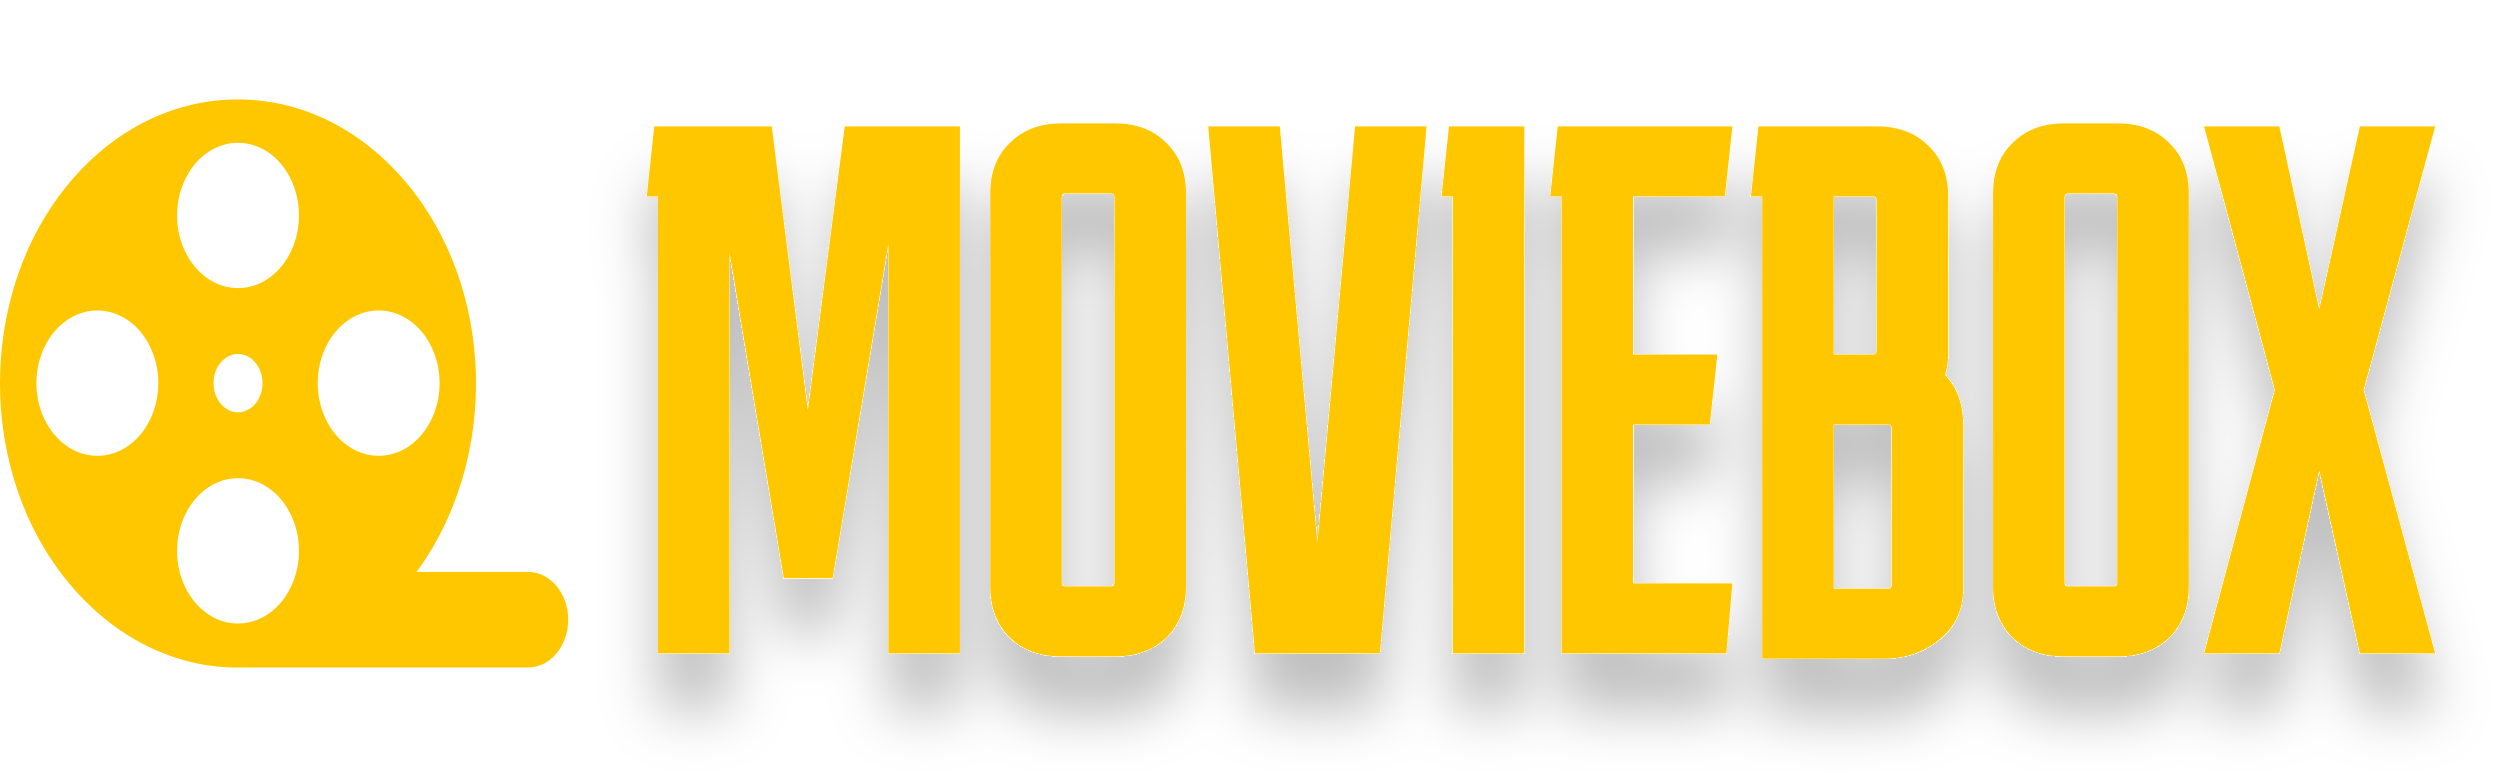
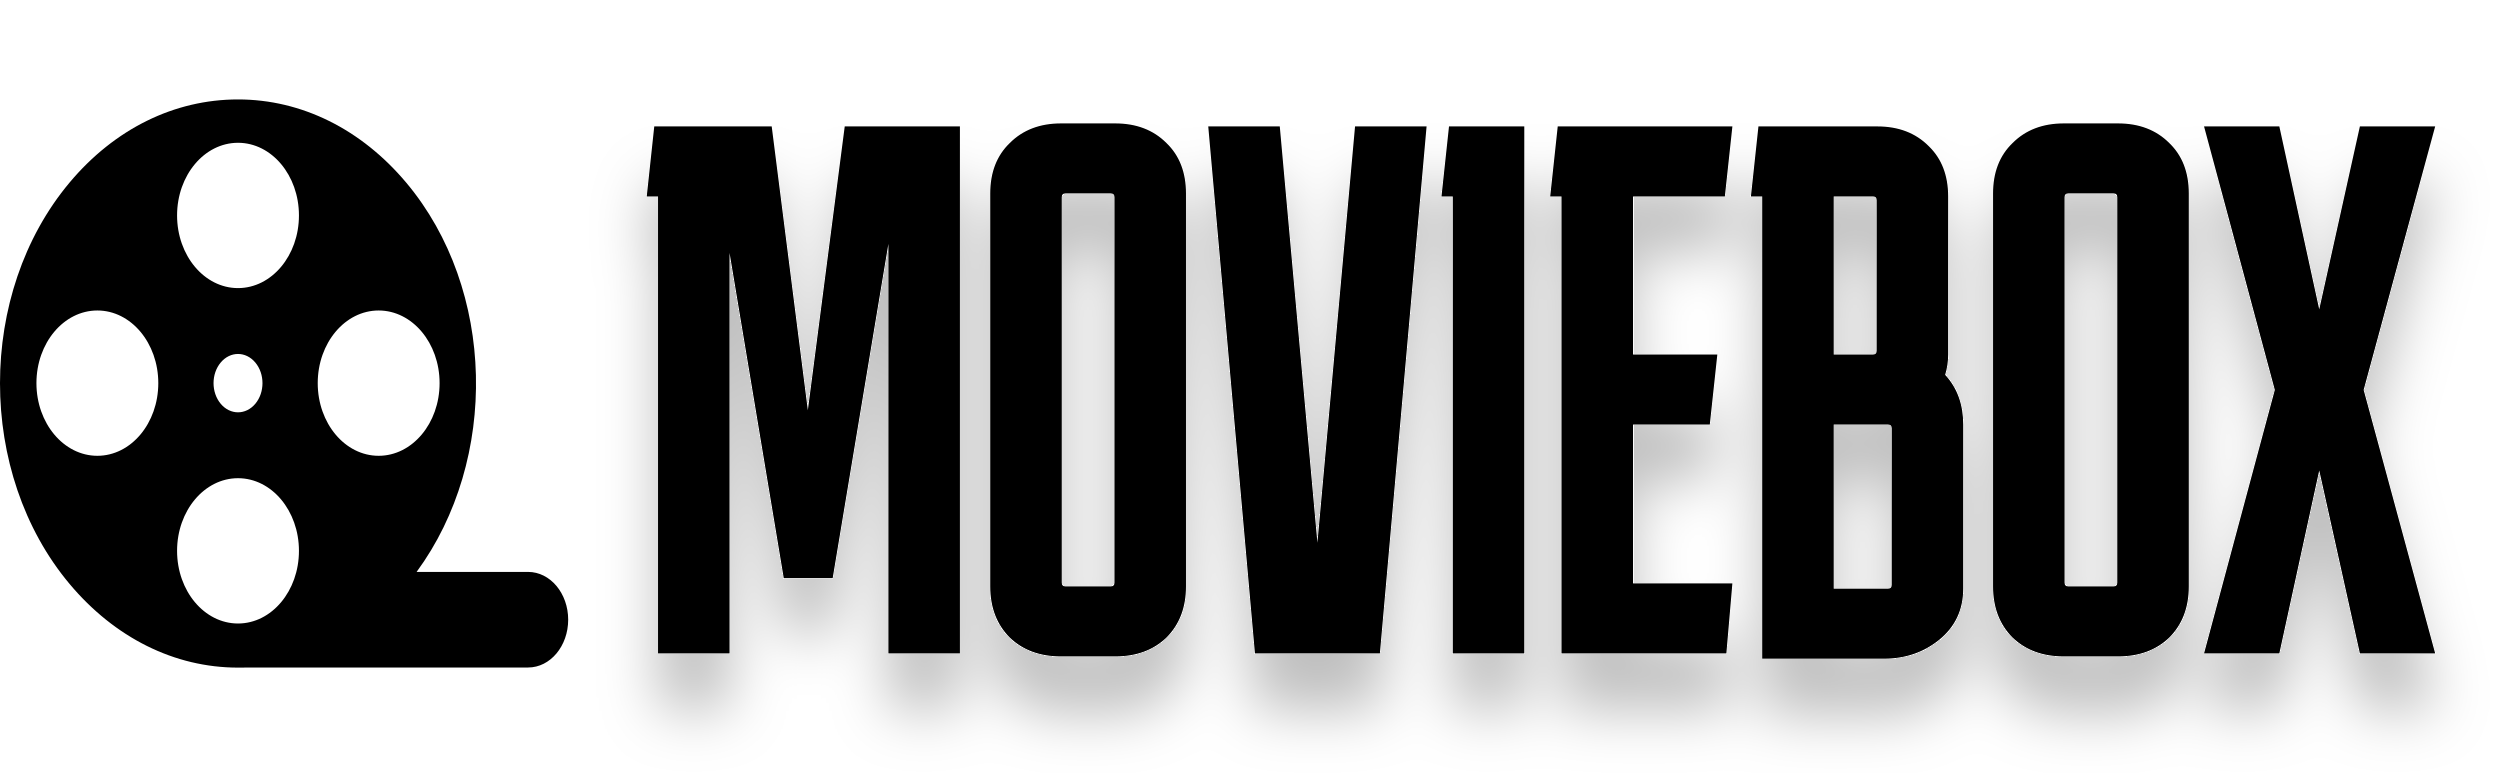
- <svg xmlns="http://www.w3.org/2000/svg" width="176" height="55" viewBox="0 0 176 55" fill="rgb(255, 199, 0)">
+ <svg xmlns="http://www.w3.org/2000/svg" width="176" height="55" viewBox="0 0 176 55" fill="">
  <g filter="url(#filter0_d_29_737)">
-     <path d="M46.325 46V13.829H45.53L46.06 8.9H54.328L56.872 28.881L59.469 8.9H67.578V46H62.543V17.168L58.621 40.7H55.176L51.36 17.804V46H46.325ZM83.493 41.283C83.493 42.767 83.034 43.968 82.115 44.887C81.197 45.77 79.995 46.212 78.511 46.212H74.695C73.211 46.212 72.01 45.77 71.091 44.887C70.173 43.968 69.713 42.767 69.713 41.283V13.617C69.713 12.133 70.173 10.949 71.091 10.066C72.01 9.147 73.211 8.688 74.695 8.688H78.511C79.995 8.688 81.197 9.147 82.115 10.066C83.034 10.949 83.493 12.133 83.493 13.617V41.283ZM75.013 13.617C74.837 13.617 74.748 13.705 74.748 13.882V41.018C74.748 41.195 74.837 41.283 75.013 41.283H78.193C78.37 41.283 78.458 41.195 78.458 41.018V13.882C78.458 13.705 78.37 13.617 78.193 13.617H75.013ZM95.395 8.9H100.431L97.144 46H88.347L85.061 8.9H90.096L92.746 38.209L95.395 8.9ZM102.275 46V13.829H101.48L102.01 8.9H107.31V46H102.275ZM121.96 41.071L121.536 46H109.929V13.829H109.134L109.664 8.9H121.96L121.43 13.829H114.964V24.959H120.9L120.37 29.888H114.964V41.071H121.96ZM124.059 46.371V13.829H123.264L123.794 8.9H132.168C133.652 8.9 134.853 9.359 135.772 10.278C136.691 11.161 137.15 12.345 137.15 13.829V24.959C137.15 25.454 137.079 25.931 136.938 26.39C137.786 27.309 138.21 28.475 138.21 29.888V41.442C138.21 42.926 137.645 44.127 136.514 45.046C135.419 45.929 134.129 46.371 132.645 46.371H124.059ZM131.85 13.829H129.094V24.959H131.85C132.027 24.959 132.115 24.871 132.115 24.694V14.094C132.115 13.917 132.027 13.829 131.85 13.829ZM132.91 29.888H129.094V41.442H132.91C133.087 41.442 133.175 41.354 133.175 41.177V30.153C133.175 29.976 133.087 29.888 132.91 29.888ZM154.091 41.283C154.091 42.767 153.632 43.968 152.713 44.887C151.794 45.77 150.593 46.212 149.109 46.212H145.293C143.809 46.212 142.608 45.77 141.689 44.887C140.77 43.968 140.311 42.767 140.311 41.283V13.617C140.311 12.133 140.77 10.949 141.689 10.066C142.608 9.147 143.809 8.688 145.293 8.688H149.109C150.593 8.688 151.794 9.147 152.713 10.066C153.632 10.949 154.091 12.133 154.091 13.617V41.283ZM145.611 13.617C145.434 13.617 145.346 13.705 145.346 13.882V41.018C145.346 41.195 145.434 41.283 145.611 41.283H148.791C148.968 41.283 149.056 41.195 149.056 41.018V13.882C149.056 13.705 148.968 13.617 148.791 13.617H145.611ZM155.165 46L160.147 27.45L155.165 8.9H160.465L163.274 21.779L166.136 8.9H171.436L166.401 27.45L171.436 46H166.136L163.274 33.121L160.465 46H155.165Z" fill="rgba(255, 199, 0)" />
+     <path d="M46.325 46V13.829H45.53L46.06 8.9H54.328L56.872 28.881L59.469 8.9H67.578V46H62.543V17.168L58.621 40.7H55.176L51.36 17.804V46H46.325ZM83.493 41.283C83.493 42.767 83.034 43.968 82.115 44.887C81.197 45.77 79.995 46.212 78.511 46.212H74.695C73.211 46.212 72.01 45.77 71.091 44.887C70.173 43.968 69.713 42.767 69.713 41.283V13.617C69.713 12.133 70.173 10.949 71.091 10.066C72.01 9.147 73.211 8.688 74.695 8.688H78.511C79.995 8.688 81.197 9.147 82.115 10.066C83.034 10.949 83.493 12.133 83.493 13.617V41.283ZM75.013 13.617C74.837 13.617 74.748 13.705 74.748 13.882V41.018C74.748 41.195 74.837 41.283 75.013 41.283H78.193C78.37 41.283 78.458 41.195 78.458 41.018V13.882C78.458 13.705 78.37 13.617 78.193 13.617H75.013ZM95.395 8.9H100.431L97.144 46H88.347L85.061 8.9H90.096L92.746 38.209L95.395 8.9ZM102.275 46V13.829H101.48L102.01 8.9H107.31V46H102.275ZM121.96 41.071L121.536 46H109.929V13.829H109.134L109.664 8.9H121.96L121.43 13.829H114.964V24.959H120.9L120.37 29.888H114.964V41.071H121.96ZM124.059 46.371V13.829H123.264L123.794 8.9H132.168C133.652 8.9 134.853 9.359 135.772 10.278C136.691 11.161 137.15 12.345 137.15 13.829V24.959C137.15 25.454 137.079 25.931 136.938 26.39C137.786 27.309 138.21 28.475 138.21 29.888V41.442C138.21 42.926 137.645 44.127 136.514 45.046C135.419 45.929 134.129 46.371 132.645 46.371H124.059ZM131.85 13.829H129.094V24.959H131.85C132.027 24.959 132.115 24.871 132.115 24.694V14.094C132.115 13.917 132.027 13.829 131.85 13.829ZM132.91 29.888H129.094V41.442H132.91C133.087 41.442 133.175 41.354 133.175 41.177V30.153C133.175 29.976 133.087 29.888 132.91 29.888ZM154.091 41.283C154.091 42.767 153.632 43.968 152.713 44.887C151.794 45.77 150.593 46.212 149.109 46.212H145.293C143.809 46.212 142.608 45.77 141.689 44.887C140.77 43.968 140.311 42.767 140.311 41.283V13.617C140.311 12.133 140.77 10.949 141.689 10.066C142.608 9.147 143.809 8.688 145.293 8.688H149.109C150.593 8.688 151.794 9.147 152.713 10.066C153.632 10.949 154.091 12.133 154.091 13.617V41.283ZM145.611 13.617C145.434 13.617 145.346 13.705 145.346 13.882V41.018C145.346 41.195 145.434 41.283 145.611 41.283H148.791C148.968 41.283 149.056 41.195 149.056 41.018V13.882C149.056 13.705 148.968 13.617 148.791 13.617H145.611ZM155.165 46L160.147 27.45L155.165 8.9H160.465L163.274 21.779L166.136 8.9H171.436L166.401 27.45L171.436 46H166.136L163.274 33.121L160.465 46H155.165Z" fill="black" />
  </g>
-   <path d="M37.178 40.263H29.329C35.136 32.356 34.897 20.369 28.61 12.872C25.444 9.097 21.234 7 16.756 7C12.278 7 8.069 9.071 4.902 12.847C-1.634 20.641 -1.634 33.319 4.902 41.113C8.069 44.888 12.278 47 16.756 47C17.111 47 17.465 46.992 17.817 46.992H37.179C38.737 46.992 40 45.485 40 43.627C40 41.769 38.737 40.263 37.178 40.263ZM6.855 32.088C4.486 32.088 2.565 29.798 2.565 26.973C2.565 24.148 4.486 21.858 6.855 21.858C9.224 21.858 11.144 24.148 11.144 26.973C11.144 29.798 9.224 32.088 6.855 32.088ZM16.756 43.895C14.387 43.895 12.466 41.605 12.466 38.78C12.466 35.955 14.387 33.665 16.756 33.665C19.125 33.665 21.046 35.955 21.046 38.78C21.046 41.605 19.125 43.895 16.756 43.895ZM15.538 25.521C16.211 24.718 17.301 24.718 17.974 25.521C18.647 26.323 18.647 27.623 17.974 28.426C17.301 29.228 16.211 29.228 15.538 28.426C14.865 27.623 14.865 26.323 15.538 25.521ZM16.756 20.282C14.387 20.282 12.466 17.991 12.466 15.167C12.466 12.341 14.387 10.052 16.756 10.052C19.125 10.052 21.046 12.342 21.046 15.167C21.046 17.992 19.125 20.282 16.756 20.282ZM22.368 26.973C22.368 24.148 24.288 21.858 26.657 21.858C29.026 21.858 30.947 24.148 30.947 26.973C30.947 29.798 29.026 32.088 26.657 32.088C24.288 32.088 22.368 29.798 22.368 26.973Z" fill="rgba(255, 199, 0)" />
+   <path d="M37.178 40.263H29.329C35.136 32.356 34.897 20.369 28.61 12.872C25.444 9.097 21.234 7 16.756 7C12.278 7 8.069 9.071 4.902 12.847C-1.634 20.641 -1.634 33.319 4.902 41.113C8.069 44.888 12.278 47 16.756 47C17.111 47 17.465 46.992 17.817 46.992H37.179C38.737 46.992 40 45.485 40 43.627C40 41.769 38.737 40.263 37.178 40.263ZM6.855 32.088C4.486 32.088 2.565 29.798 2.565 26.973C2.565 24.148 4.486 21.858 6.855 21.858C9.224 21.858 11.144 24.148 11.144 26.973C11.144 29.798 9.224 32.088 6.855 32.088ZM16.756 43.895C14.387 43.895 12.466 41.605 12.466 38.78C12.466 35.955 14.387 33.665 16.756 33.665C19.125 33.665 21.046 35.955 21.046 38.78C21.046 41.605 19.125 43.895 16.756 43.895ZM15.538 25.521C16.211 24.718 17.301 24.718 17.974 25.521C18.647 26.323 18.647 27.623 17.974 28.426C17.301 29.228 16.211 29.228 15.538 28.426C14.865 27.623 14.865 26.323 15.538 25.521ZM16.756 20.282C14.387 20.282 12.466 17.991 12.466 15.167C12.466 12.341 14.387 10.052 16.756 10.052C19.125 10.052 21.046 12.342 21.046 15.167C21.046 17.992 19.125 20.282 16.756 20.282ZM22.368 26.973C22.368 24.148 24.288 21.858 26.657 21.858C29.026 21.858 30.947 24.148 30.947 26.973C30.947 29.798 29.026 32.088 26.657 32.088C24.288 32.088 22.368 29.798 22.368 26.973Z" fill="black" />
  <defs>
    <filter id="filter0_d_29_737" x="41.53" y="8.688" width="133.906" height="45.683" filterUnits="userSpaceOnUse" color-interpolation-filters="sRGB">
      <feFlood flood-opacity="0" result="BackgroundImageFix" />
      <feColorMatrix in="SourceAlpha" type="matrix" values="0 0 0 0 0 0 0 0 0 0 0 0 0 0 0 0 0 0 127 0" result="hardAlpha" />
      <feOffset dy="4" />
      <feGaussianBlur stdDeviation="2" />
      <feComposite in2="hardAlpha" operator="out" />
      <feColorMatrix type="matrix" values="0 0 0 0 0 0 0 0 0 0 0 0 0 0 0 0 0 0 0.25 0" />
      <feBlend mode="normal" in2="BackgroundImageFix" result="effect1_dropShadow_29_737" />
      <feBlend mode="normal" in="SourceGraphic" in2="effect1_dropShadow_29_737" result="shape" />
    </filter>
  </defs>
</svg>
